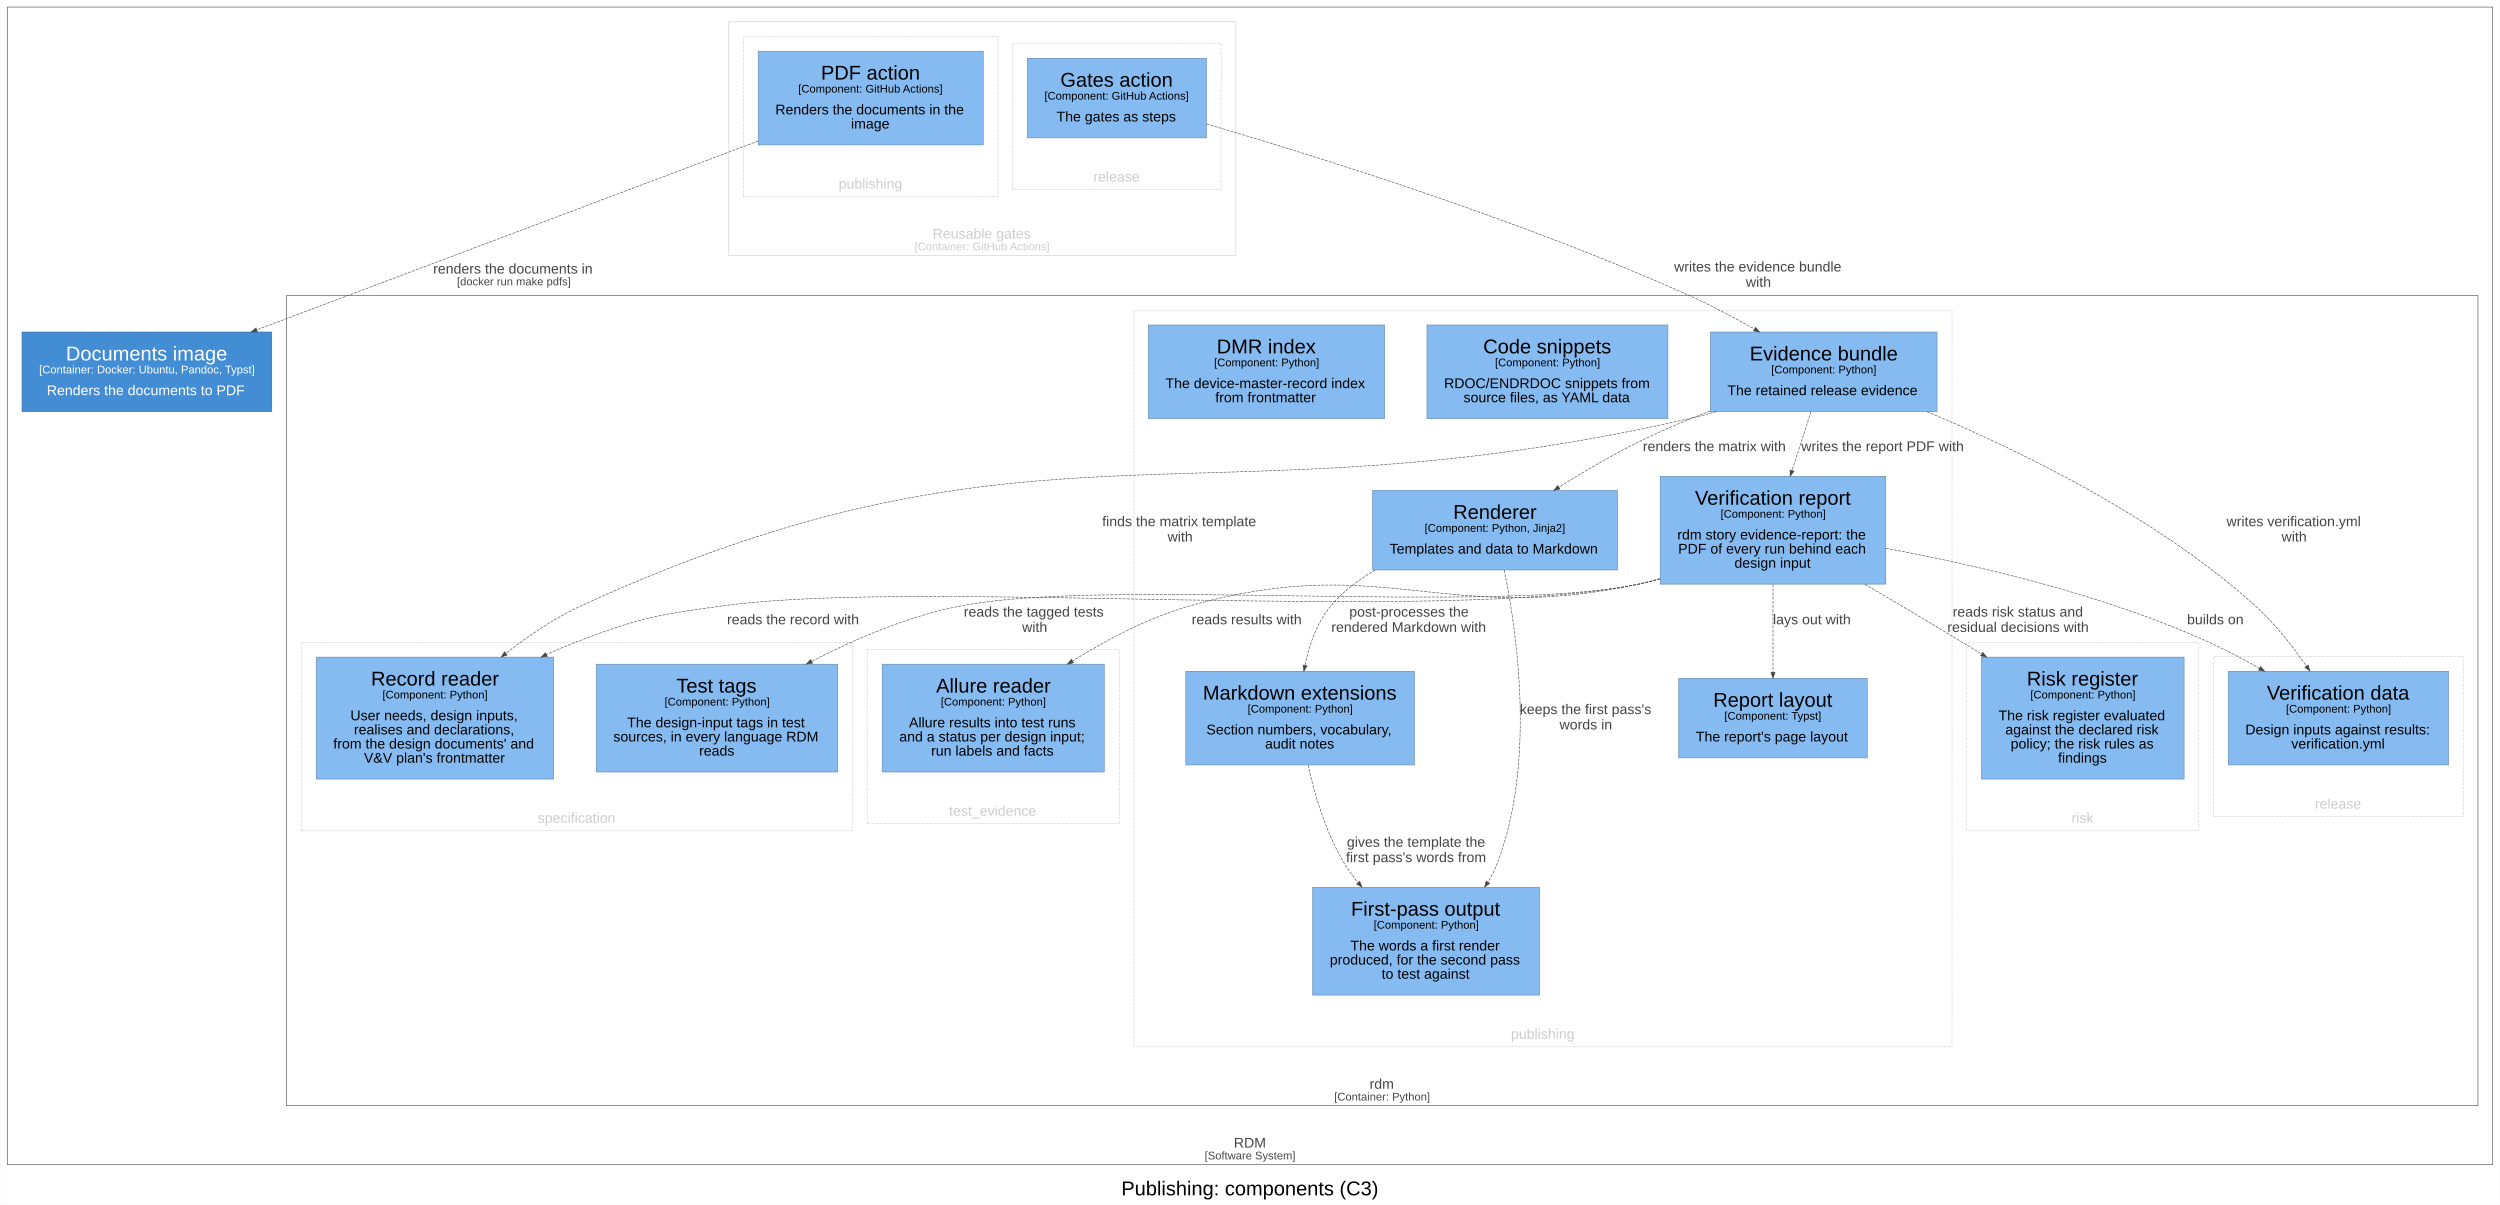
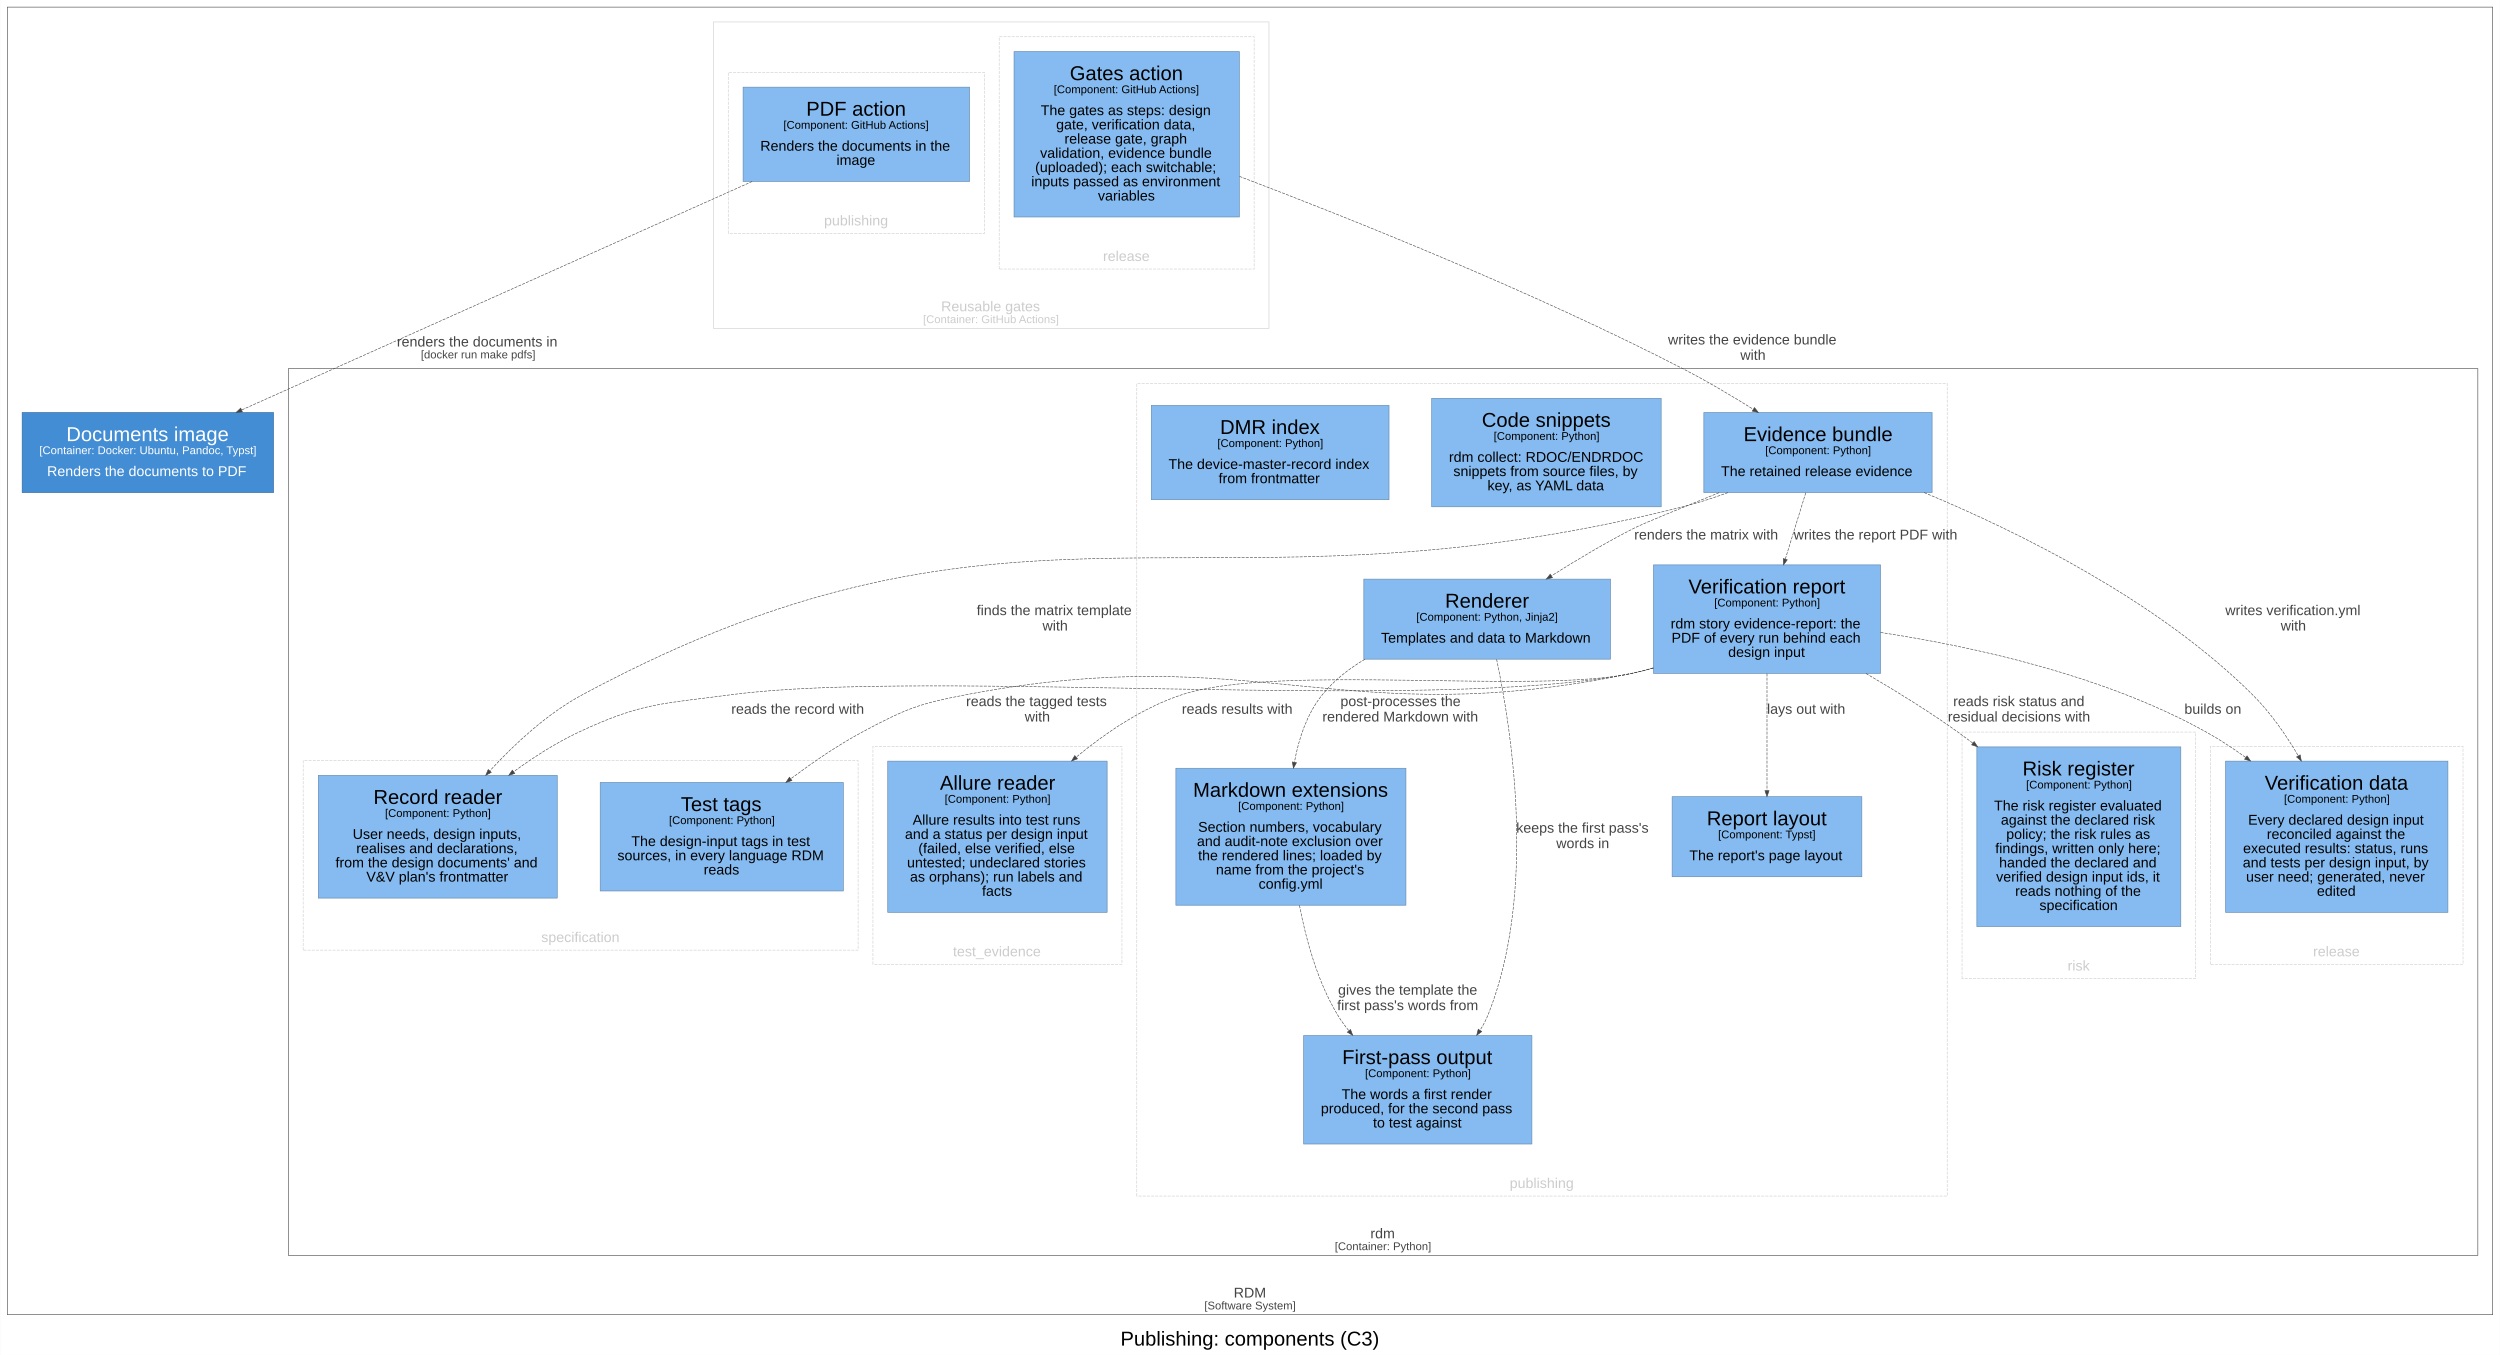
- <svg xmlns="http://www.w3.org/2000/svg" width="4244pt" height="2045pt" viewBox="0.00 0.00 4244.00 2045.40">
-   <g id="graph0" class="graph" transform="scale(1 1) rotate(0) translate(4 2041.4)">
-     <polygon fill="white" stroke="transparent" points="-4,4 -4,-2041.4 4240,-2041.4 4240,4 -4,4" />
-     <text text-anchor="start" x="1899.5" y="-11.8" font-family="Arial" font-size="34.00">Publishing: components (C3)</text>
+ <svg xmlns="http://www.w3.org/2000/svg" width="4216pt" height="2285pt" viewBox="0.00 0.00 4216.00 2285.40">
+   <g id="graph0" class="graph" transform="scale(1 1) rotate(0) translate(4 2281.4)">
+     <polygon fill="white" stroke="transparent" points="-4,4 -4,-2281.4 4212,-2281.4 4212,4 -4,4" />
+     <text text-anchor="start" x="1885.5" y="-11.8" font-family="Arial" font-size="34.00">Publishing: components (C3)</text>
    <g id="clust1" class="cluster">
-       <polygon fill="none" stroke="#444444" points="8,-64 8,-2029.4 4228,-2029.4 4228,-64 8,-64" />
-       <text text-anchor="start" x="2090.5" y="-92.8" font-family="Arial" font-size="24.00" fill="#444444">RDM</text>
-       <text text-anchor="start" x="2041" y="-72.8" font-family="Arial" font-size="19.00" fill="#444444">[Software System]</text>
+       <polygon fill="none" stroke="#444444" points="8,-64 8,-2269.4 4200,-2269.4 4200,-64 8,-64" />
+       <text text-anchor="start" x="2076.5" y="-92.8" font-family="Arial" font-size="24.00" fill="#444444">RDM</text>
+       <text text-anchor="start" x="2027" y="-72.8" font-family="Arial" font-size="19.00" fill="#444444">[Software System]</text>
    </g>
    <g id="clust2" class="cluster">
-       <polygon fill="none" stroke="#cccccc" points="1233,-1607.6 1233,-2004.4 2094,-2004.4 2094,-1607.6 1233,-1607.6" />
-       <text text-anchor="start" x="1579" y="-1636.4" font-family="Arial" font-size="24.00" fill="#cccccc">Reusable gates</text>
-       <text text-anchor="start" x="1548.5" y="-1616.4" font-family="Arial" font-size="19.00" fill="#cccccc">[Container: GitHub Actions]</text>
+       <polygon fill="none" stroke="#cccccc" points="1199,-1727.6 1199,-2244.4 2136,-2244.4 2136,-1727.6 1199,-1727.6" />
+       <text text-anchor="start" x="1583" y="-1756.4" font-family="Arial" font-size="24.00" fill="#cccccc">Reusable gates</text>
+       <text text-anchor="start" x="1552.5" y="-1736.4" font-family="Arial" font-size="19.00" fill="#cccccc">[Container: GitHub Actions]</text>
    </g>
    <g id="clust3" class="cluster">
-       <polygon fill="none" stroke="#cccccc" stroke-dasharray="5,2" points="1258,-1707.6 1258,-1979.4 1690,-1979.4 1690,-1707.6 1258,-1707.6" />
-       <text text-anchor="start" x="1419.5" y="-1721.2" font-family="Arial" font-size="24.00" fill="#cccccc">publishing</text>
+       <polygon fill="none" stroke="#cccccc" stroke-dasharray="5,2" points="1224,-1887.6 1224,-2159.4 1656,-2159.4 1656,-1887.6 1224,-1887.6" />
+       <text text-anchor="start" x="1385.5" y="-1901.2" font-family="Arial" font-size="24.00" fill="#cccccc">publishing</text>
    </g>
    <g id="clust4" class="cluster">
-       <polygon fill="none" stroke="#cccccc" stroke-dasharray="5,2" points="1715,-1719.6 1715,-1967.4 2069,-1967.4 2069,-1719.6 1715,-1719.6" />
-       <text text-anchor="start" x="1852" y="-1733.2" font-family="Arial" font-size="24.00" fill="#cccccc">release</text>
+       <polygon fill="none" stroke="#cccccc" stroke-dasharray="5,2" points="1681,-1827.6 1681,-2219.4 2111,-2219.4 2111,-1827.6 1681,-1827.6" />
+       <text text-anchor="start" x="1856" y="-1841.2" font-family="Arial" font-size="24.00" fill="#cccccc">release</text>
    </g>
    <g id="clust5" class="cluster">
-       <polygon fill="none" stroke="#444444" points="482,-164 482,-1539.6 4203,-1539.6 4203,-164 482,-164" />
-       <text text-anchor="start" x="2321" y="-192.8" font-family="Arial" font-size="24.00" fill="#444444">rdm</text>
-       <text text-anchor="start" x="2261" y="-172.8" font-family="Arial" font-size="19.00" fill="#444444">[Container: Python]</text>
+       <polygon fill="none" stroke="#444444" points="482,-164 482,-1659.6 4175,-1659.6 4175,-164 482,-164" />
+       <text text-anchor="start" x="2307" y="-192.8" font-family="Arial" font-size="24.00" fill="#444444">rdm</text>
+       <text text-anchor="start" x="2247" y="-172.8" font-family="Arial" font-size="19.00" fill="#444444">[Container: Python]</text>
    </g>
    <g id="clust6" class="cluster">
-       <polygon fill="none" stroke="#cccccc" stroke-dasharray="5,2" points="1921,-264 1921,-1514.6 3310,-1514.6 3310,-264 1921,-264" />
-       <text text-anchor="start" x="2561" y="-277.6" font-family="Arial" font-size="24.00" fill="#cccccc">publishing</text>
+       <polygon fill="none" stroke="#cccccc" stroke-dasharray="5,2" points="1913,-264 1913,-1634.6 3280,-1634.6 3280,-264 1913,-264" />
+       <text text-anchor="start" x="2542" y="-277.6" font-family="Arial" font-size="24.00" fill="#cccccc">publishing</text>
    </g>
    <g id="clust7" class="cluster">
-       <polygon fill="none" stroke="#cccccc" stroke-dasharray="5,2" points="3754,-654.8 3754,-926.6 4178,-926.6 4178,-654.8 3754,-654.8" />
-       <text text-anchor="start" x="3926" y="-668.4" font-family="Arial" font-size="24.00" fill="#cccccc">release</text>
+       <polygon fill="none" stroke="#cccccc" stroke-dasharray="5,2" points="3724,-654.8 3724,-1022.6 4150,-1022.6 4150,-654.8 3724,-654.8" />
+       <text text-anchor="start" x="3897" y="-668.4" font-family="Arial" font-size="24.00" fill="#cccccc">release</text>
    </g>
    <g id="clust8" class="cluster">
-       <polygon fill="none" stroke="#cccccc" stroke-dasharray="5,2" points="3335,-630.8 3335,-950.6 3729,-950.6 3729,-630.8 3335,-630.8" />
-       <text text-anchor="start" x="3513" y="-644.4" font-family="Arial" font-size="24.00" fill="#cccccc">risk</text>
+       <polygon fill="none" stroke="#cccccc" stroke-dasharray="5,2" points="3305,-630.8 3305,-1046.6 3699,-1046.6 3699,-630.8 3305,-630.8" />
+       <text text-anchor="start" x="3483" y="-644.4" font-family="Arial" font-size="24.00" fill="#cccccc">risk</text>
    </g>
    <g id="clust9" class="cluster">
-       <polygon fill="none" stroke="#cccccc" stroke-dasharray="5,2" points="507,-630.8 507,-950.6 1443,-950.6 1443,-630.8 507,-630.8" />
-       <text text-anchor="start" x="908.5" y="-644.4" font-family="Arial" font-size="24.00" fill="#cccccc">specification</text>
+       <polygon fill="none" stroke="#cccccc" stroke-dasharray="5,2" points="507,-678.8 507,-998.6 1443,-998.6 1443,-678.8 507,-678.8" />
+       <text text-anchor="start" x="908.5" y="-692.4" font-family="Arial" font-size="24.00" fill="#cccccc">specification</text>
    </g>
    <g id="clust10" class="cluster">
-       <polygon fill="none" stroke="#cccccc" stroke-dasharray="5,2" points="1468,-642.8 1468,-938.6 1896,-938.6 1896,-642.8 1468,-642.8" />
-       <text text-anchor="start" x="1607" y="-656.4" font-family="Arial" font-size="24.00" fill="#cccccc">test_evidence</text>
+       <polygon fill="none" stroke="#cccccc" stroke-dasharray="5,2" points="1468,-654.8 1468,-1022.6 1888,-1022.6 1888,-654.8 1468,-654.8" />
+       <text text-anchor="start" x="1603" y="-668.4" font-family="Arial" font-size="24.00" fill="#cccccc">test_evidence</text>
    </g>
    <g id="50" class="node">
-       <polygon fill="#85bbf0" stroke="#5d82a8" points="1665,-1954.4 1283,-1954.4 1283,-1795.4 1665,-1795.4 1665,-1954.4" />
-       <text text-anchor="start" x="1389.5" y="-1906.2" font-family="Arial" font-size="34.00" fill="#000000">PDF action</text>
-       <text text-anchor="start" x="1351" y="-1884.2" font-family="Arial" font-size="19.00" fill="#000000">[Component: GitHub Actions]</text>
-       <text text-anchor="start" x="1312" y="-1847.2" font-family="Arial" font-size="24.00" fill="#000000">Renders the documents in the</text>
-       <text text-anchor="start" x="1440.5" y="-1823.2" font-family="Arial" font-size="24.00" fill="#000000">image</text>
+       <polygon fill="#85bbf0" stroke="#5d82a8" points="1631,-2134.4 1249,-2134.4 1249,-1975.4 1631,-1975.4 1631,-2134.4" />
+       <text text-anchor="start" x="1355.5" y="-2086.2" font-family="Arial" font-size="34.00" fill="#000000">PDF action</text>
+       <text text-anchor="start" x="1317" y="-2064.2" font-family="Arial" font-size="19.00" fill="#000000">[Component: GitHub Actions]</text>
+       <text text-anchor="start" x="1278" y="-2027.2" font-family="Arial" font-size="24.00" fill="#000000">Renders the documents in the</text>
+       <text text-anchor="start" x="1406.5" y="-2003.2" font-family="Arial" font-size="24.00" fill="#000000">image</text>
    </g>
    <g id="53" class="node">
-       <polygon fill="#438dd5" stroke="#2e6295" points="457,-1477.6 33,-1477.6 33,-1342.6 457,-1342.6 457,-1477.6" />
-       <text text-anchor="start" x="107.5" y="-1429.4" font-family="Arial" font-size="34.00" fill="#ffffff">Documents image</text>
-       <text text-anchor="start" x="62" y="-1407.4" font-family="Arial" font-size="19.00" fill="#ffffff">[Container: Docker: Ubuntu, Pandoc, Typst]</text>
-       <text text-anchor="start" x="75" y="-1370.4" font-family="Arial" font-size="24.00" fill="#ffffff">Renders the documents to PDF</text>
+       <polygon fill="#438dd5" stroke="#2e6295" points="457,-1585.6 33,-1585.6 33,-1450.6 457,-1450.6 457,-1585.6" />
+       <text text-anchor="start" x="107.5" y="-1537.4" font-family="Arial" font-size="34.00" fill="#ffffff">Documents image</text>
+       <text text-anchor="start" x="62" y="-1515.4" font-family="Arial" font-size="19.00" fill="#ffffff">[Container: Docker: Ubuntu, Pandoc, Typst]</text>
+       <text text-anchor="start" x="75" y="-1478.4" font-family="Arial" font-size="24.00" fill="#ffffff">Renders the documents to PDF</text>
    </g>
    <g id="116" class="edge">
-       <path fill="none" stroke="#444444" stroke-dasharray="5,2" d="M1282.98,-1801.97C1050.82,-1714.54 661.65,-1567.99 431.53,-1481.34" />
-       <polygon fill="#444444" stroke="#444444" points="432.64,-1478.02 422.05,-1477.77 430.18,-1484.57 432.64,-1478.02" />
-       <text text-anchor="start" x="731" y="-1576.9" font-family="Arial" font-size="24.00" fill="#444444">renders the documents in</text>
-       <text text-anchor="start" x="771.5" y="-1556.9" font-family="Arial" font-size="19.00" fill="#444444">[docker run make pdfs]</text>
+       <path fill="none" stroke="#444444" stroke-dasharray="5,2" d="M1264.32,-1975.28C1032.03,-1871.32 626.16,-1689.68 403.07,-1589.84" />
+       <polygon fill="#444444" stroke="#444444" points="404.46,-1586.63 393.9,-1585.74 401.6,-1593.02 404.46,-1586.63" />
+       <text text-anchor="start" x="665" y="-1696.9" font-family="Arial" font-size="24.00" fill="#444444">renders the documents in</text>
+       <text text-anchor="start" x="705.5" y="-1676.9" font-family="Arial" font-size="19.00" fill="#444444">[docker run make pdfs]</text>
    </g>
    <g id="49" class="node">
-       <polygon fill="#85bbf0" stroke="#5d82a8" points="2044,-1942.4 1740,-1942.4 1740,-1807.4 2044,-1807.4 2044,-1942.4" />
-       <text text-anchor="start" x="1796" y="-1894.2" font-family="Arial" font-size="34.00" fill="#000000">Gates action</text>
-       <text text-anchor="start" x="1769" y="-1872.2" font-family="Arial" font-size="19.00" fill="#000000">[Component: GitHub Actions]</text>
-       <text text-anchor="start" x="1789.5" y="-1835.2" font-family="Arial" font-size="24.00" fill="#000000">The gates as steps</text>
+       <polygon fill="#85bbf0" stroke="#5d82a8" points="2086,-2194.4 1706,-2194.4 1706,-1915.4 2086,-1915.4 2086,-2194.4" />
+       <text text-anchor="start" x="1800" y="-2146.2" font-family="Arial" font-size="34.00" fill="#000000">Gates action</text>
+       <text text-anchor="start" x="1773" y="-2124.2" font-family="Arial" font-size="19.00" fill="#000000">[Component: GitHub Actions]</text>
+       <text text-anchor="start" x="1751" y="-2087.2" font-family="Arial" font-size="24.00" fill="#000000">The gates as steps: design</text>
+       <text text-anchor="start" x="1777" y="-2063.2" font-family="Arial" font-size="24.00" fill="#000000">gate, verification data,</text>
+       <text text-anchor="start" x="1791" y="-2039.2" font-family="Arial" font-size="24.00" fill="#000000">release gate, graph</text>
+       <text text-anchor="start" x="1750" y="-2015.2" font-family="Arial" font-size="24.00" fill="#000000">validation, evidence bundle</text>
+       <text text-anchor="start" x="1741.5" y="-1991.2" font-family="Arial" font-size="24.00" fill="#000000">(uploaded); each switchable;</text>
+       <text text-anchor="start" x="1735" y="-1967.2" font-family="Arial" font-size="24.00" fill="#000000">inputs passed as environment</text>
+       <text text-anchor="start" x="1847.5" y="-1943.2" font-family="Arial" font-size="24.00" fill="#000000">variables</text>
    </g>
    <g id="34" class="node">
-       <polygon fill="#85bbf0" stroke="#5d82a8" points="3284.5,-1477.6 2899.5,-1477.6 2899.5,-1342.6 3284.5,-1342.6 3284.5,-1477.6" />
-       <text text-anchor="start" x="2966.5" y="-1429.4" font-family="Arial" font-size="34.00" fill="#000000">Evidence bundle</text>
-       <text text-anchor="start" x="3003" y="-1407.4" font-family="Arial" font-size="19.00" fill="#000000">[Component: Python]</text>
-       <text text-anchor="start" x="2928.5" y="-1370.4" font-family="Arial" font-size="24.00" fill="#000000">The retained release evidence</text>
+       <polygon fill="#85bbf0" stroke="#5d82a8" points="3254.5,-1585.6 2869.5,-1585.6 2869.5,-1450.6 3254.5,-1450.6 3254.5,-1585.6" />
+       <text text-anchor="start" x="2936.5" y="-1537.4" font-family="Arial" font-size="34.00" fill="#000000">Evidence bundle</text>
+       <text text-anchor="start" x="2973" y="-1515.4" font-family="Arial" font-size="19.00" fill="#000000">[Component: Python]</text>
+       <text text-anchor="start" x="2898.5" y="-1478.4" font-family="Arial" font-size="24.00" fill="#000000">The retained release evidence</text>
    </g>
    <g id="123" class="edge">
-       <path fill="none" stroke="#444444" stroke-dasharray="5,2" d="M2044.31,-1830.91C2238.5,-1773.99 2582.8,-1665.93 2864,-1539.6 2900.87,-1523.04 2939.65,-1502.47 2974.56,-1482.67" />
-       <polygon fill="#444444" stroke="#444444" points="2976.39,-1485.66 2983.35,-1477.66 2972.92,-1479.58 2976.39,-1485.66" />
-       <text text-anchor="start" x="2838" y="-1580.4" font-family="Arial" font-size="24.00" fill="#444444">writes the evidence bundle</text>
-       <text text-anchor="start" x="2960" y="-1554.4" font-family="Arial" font-size="24.00" fill="#444444">with</text>
+       <path fill="none" stroke="#444444" stroke-dasharray="5,2" d="M2086.31,-1983.86C2278.62,-1910.78 2582.47,-1788.99 2834,-1659.6 2873.71,-1639.17 2915.72,-1614.29 2952.71,-1591.18" />
+       <polygon fill="#444444" stroke="#444444" points="2954.9,-1593.94 2961.51,-1585.66 2951.18,-1588.01 2954.9,-1593.94" />
+       <text text-anchor="start" x="2809" y="-1700.4" font-family="Arial" font-size="24.00" fill="#444444">writes the evidence bundle</text>
+       <text text-anchor="start" x="2931" y="-1674.4" font-family="Arial" font-size="24.00" fill="#444444">with</text>
    </g>
    <g id="31" class="node">
-       <polygon fill="#85bbf0" stroke="#5d82a8" points="2742,-1208.6 2326,-1208.6 2326,-1073.6 2742,-1073.6 2742,-1208.6" />
-       <text text-anchor="start" x="2463" y="-1160.4" font-family="Arial" font-size="34.00" fill="#000000">Renderer</text>
-       <text text-anchor="start" x="2414.5" y="-1138.4" font-family="Arial" font-size="19.00" fill="#000000">[Component: Python, Jinja2]</text>
-       <text text-anchor="start" x="2355" y="-1101.4" font-family="Arial" font-size="24.00" fill="#000000">Templates and data to Markdown</text>
+       <polygon fill="#85bbf0" stroke="#5d82a8" points="2712,-1304.6 2296,-1304.6 2296,-1169.6 2712,-1169.6 2712,-1304.6" />
+       <text text-anchor="start" x="2433" y="-1256.4" font-family="Arial" font-size="34.00" fill="#000000">Renderer</text>
+       <text text-anchor="start" x="2384.5" y="-1234.4" font-family="Arial" font-size="19.00" fill="#000000">[Component: Python, Jinja2]</text>
+       <text text-anchor="start" x="2325" y="-1197.4" font-family="Arial" font-size="24.00" fill="#000000">Templates and data to Markdown</text>
    </g>
    <g id="32" class="node">
-       <polygon fill="#85bbf0" stroke="#5d82a8" points="2397,-901.6 2009,-901.6 2009,-742.6 2397,-742.6 2397,-901.6" />
-       <text text-anchor="start" x="2038" y="-853.4" font-family="Arial" font-size="34.00" fill="#000000">Markdown extensions</text>
-       <text text-anchor="start" x="2114" y="-831.4" font-family="Arial" font-size="19.00" fill="#000000">[Component: Python]</text>
-       <text text-anchor="start" x="2044" y="-794.4" font-family="Arial" font-size="24.00" fill="#000000">Section numbers, vocabulary,</text>
-       <text text-anchor="start" x="2143.5" y="-770.4" font-family="Arial" font-size="24.00" fill="#000000">audit notes</text>
+       <polygon fill="#85bbf0" stroke="#5d82a8" points="2367,-985.6 1979,-985.6 1979,-754.6 2367,-754.6 2367,-985.6" />
+       <text text-anchor="start" x="2008" y="-937.4" font-family="Arial" font-size="34.00" fill="#000000">Markdown extensions</text>
+       <text text-anchor="start" x="2084" y="-915.4" font-family="Arial" font-size="19.00" fill="#000000">[Component: Python]</text>
+       <text text-anchor="start" x="2016.5" y="-878.4" font-family="Arial" font-size="24.00" fill="#000000">Section numbers, vocabulary</text>
+       <text text-anchor="start" x="2014.5" y="-854.4" font-family="Arial" font-size="24.00" fill="#000000">and audit-note exclusion over</text>
+       <text text-anchor="start" x="2016.5" y="-830.4" font-family="Arial" font-size="24.00" fill="#000000">the rendered lines; loaded by</text>
+       <text text-anchor="start" x="2046.5" y="-806.4" font-family="Arial" font-size="24.00" fill="#000000">name from the project's</text>
+       <text text-anchor="start" x="2118.5" y="-782.4" font-family="Arial" font-size="24.00" fill="#000000">config.yml</text>
    </g>
    <g id="113" class="edge">
-       <path fill="none" stroke="#444444" stroke-dasharray="5,2" d="M2330.67,-1073.51C2302.72,-1057.41 2276.59,-1037.68 2256,-1013.6 2231.83,-985.34 2218.63,-946.9 2211.44,-911.94" />
-       <polygon fill="#444444" stroke="#444444" points="2214.79,-910.87 2209.48,-901.71 2207.92,-912.19 2214.79,-910.87" />
-       <text text-anchor="start" x="2286.5" y="-994.4" font-family="Arial" font-size="24.00" fill="#444444">post-processes the</text>
-       <text text-anchor="start" x="2256" y="-968.4" font-family="Arial" font-size="24.00" fill="#444444">rendered Markdown with</text>
+       <path fill="none" stroke="#444444" stroke-dasharray="5,2" d="M2297.8,-1169.42C2270.66,-1153.39 2245.53,-1133.7 2226,-1109.6 2200.08,-1077.63 2186.2,-1035.63 2178.95,-995.8" />
+       <polygon fill="#444444" stroke="#444444" points="2182.36,-995.01 2177.24,-985.73 2175.46,-996.17 2182.36,-995.01" />
+       <text text-anchor="start" x="2256.5" y="-1090.4" font-family="Arial" font-size="24.00" fill="#444444">post-processes the</text>
+       <text text-anchor="start" x="2226" y="-1064.4" font-family="Arial" font-size="24.00" fill="#444444">rendered Markdown with</text>
    </g>
    <g id="33" class="node">
-       <polygon fill="#85bbf0" stroke="#5d82a8" points="2609.5,-534.8 2224.5,-534.8 2224.5,-351.8 2609.5,-351.8 2609.5,-534.8" />
-       <text text-anchor="start" x="2289.5" y="-486.6" font-family="Arial" font-size="34.00" fill="#000000">First-pass output</text>
-       <text text-anchor="start" x="2328" y="-464.6" font-family="Arial" font-size="19.00" fill="#000000">[Component: Python]</text>
-       <text text-anchor="start" x="2288.5" y="-427.6" font-family="Arial" font-size="24.00" fill="#000000">The words a first render</text>
-       <text text-anchor="start" x="2253.5" y="-403.6" font-family="Arial" font-size="24.00" fill="#000000">produced, for the second pass</text>
-       <text text-anchor="start" x="2341.5" y="-379.6" font-family="Arial" font-size="24.00" fill="#000000">to test against</text>
+       <polygon fill="#85bbf0" stroke="#5d82a8" points="2579.5,-534.8 2194.5,-534.8 2194.5,-351.8 2579.5,-351.8 2579.5,-534.8" />
+       <text text-anchor="start" x="2259.5" y="-486.6" font-family="Arial" font-size="34.00" fill="#000000">First-pass output</text>
+       <text text-anchor="start" x="2298" y="-464.6" font-family="Arial" font-size="19.00" fill="#000000">[Component: Python]</text>
+       <text text-anchor="start" x="2258.5" y="-427.6" font-family="Arial" font-size="24.00" fill="#000000">The words a first render</text>
+       <text text-anchor="start" x="2223.5" y="-403.6" font-family="Arial" font-size="24.00" fill="#000000">produced, for the second pass</text>
+       <text text-anchor="start" x="2311.5" y="-379.6" font-family="Arial" font-size="24.00" fill="#000000">to test against</text>
    </g>
    <g id="114" class="edge">
-       <path fill="none" stroke="#444444" stroke-dasharray="5,2" d="M2549.65,-1073.57C2572.08,-964.19 2603.66,-741.47 2536,-570.8 2532.29,-561.45 2527.53,-552.38 2522.05,-543.69" />
-       <polygon fill="#444444" stroke="#444444" points="2524.8,-541.5 2516.34,-535.12 2518.97,-545.38 2524.8,-541.5" />
-       <text text-anchor="start" x="2576" y="-828.9" font-family="Arial" font-size="24.00" fill="#444444">keeps the first pass's</text>
-       <text text-anchor="start" x="2643.5" y="-802.9" font-family="Arial" font-size="24.00" fill="#444444">words in</text>
+       <path fill="none" stroke="#444444" stroke-dasharray="5,2" d="M2519.94,-1169.36C2546.07,-1045.99 2587.41,-776.15 2506,-570.8 2502.29,-561.45 2497.53,-552.38 2492.05,-543.69" />
+       <polygon fill="#444444" stroke="#444444" points="2494.8,-541.5 2486.34,-535.12 2488.97,-545.38 2494.8,-541.5" />
+       <text text-anchor="start" x="2553" y="-876.9" font-family="Arial" font-size="24.00" fill="#444444">keeps the first pass's</text>
+       <text text-anchor="start" x="2620.5" y="-850.9" font-family="Arial" font-size="24.00" fill="#444444">words in</text>
    </g>
    <g id="115" class="edge">
-       <path fill="none" stroke="#444444" stroke-dasharray="5,2" d="M2216.55,-742.48C2228,-690.8 2247.96,-623.28 2281,-570.8 2287.05,-561.2 2294,-551.84 2301.5,-542.85" />
-       <polygon fill="#444444" stroke="#444444" points="2304.34,-544.91 2308.22,-535.05 2299.04,-540.34 2304.34,-544.91" />
-       <text text-anchor="start" x="2282.5" y="-603.6" font-family="Arial" font-size="24.00" fill="#444444">gives the template the</text>
-       <text text-anchor="start" x="2281" y="-577.6" font-family="Arial" font-size="24.00" fill="#444444">first pass's words from</text>
+       <path fill="none" stroke="#444444" stroke-dasharray="5,2" d="M2187.41,-754.47C2198.45,-696.37 2217.7,-626.51 2251,-570.8 2256.76,-561.17 2263.46,-551.81 2270.75,-542.84" />
+       <polygon fill="#444444" stroke="#444444" points="2273.54,-544.97 2277.3,-535.06 2268.18,-540.46 2273.54,-544.97" />
+       <text text-anchor="start" x="2252.5" y="-603.6" font-family="Arial" font-size="24.00" fill="#444444">gives the template the</text>
+       <text text-anchor="start" x="2251" y="-577.6" font-family="Arial" font-size="24.00" fill="#444444">first pass's words from</text>
    </g>
    <g id="96" class="edge">
-       <path fill="none" stroke="#444444" stroke-dasharray="5,2" d="M2899.27,-1343.59C2860.86,-1328.76 2821.21,-1312.16 2785,-1294.6 2736.72,-1271.19 2685.72,-1241.26 2642.39,-1214.12" />
-       <polygon fill="#444444" stroke="#444444" points="2644.16,-1211.1 2633.83,-1208.73 2640.43,-1217.02 2644.16,-1211.1" />
-       <text text-anchor="start" x="2785" y="-1275.4" font-family="Arial" font-size="24.00" fill="#444444">renders the matrix with</text>
+       <path fill="none" stroke="#444444" stroke-dasharray="5,2" d="M2895.31,-1450.43C2829.86,-1424 2766.77,-1398.09 2752,-1390.6 2704.98,-1366.75 2655.1,-1337.02 2612.5,-1310.15" />
+       <polygon fill="#444444" stroke="#444444" points="2614.12,-1307.04 2603.8,-1304.65 2610.38,-1312.95 2614.12,-1307.04" />
+       <text text-anchor="start" x="2752" y="-1371.4" font-family="Arial" font-size="24.00" fill="#444444">renders the matrix with</text>
    </g>
    <g id="37" class="node">
-       <polygon fill="#85bbf0" stroke="#5d82a8" points="3197.5,-1232.6 2814.5,-1232.6 2814.5,-1049.6 3197.5,-1049.6 3197.5,-1232.6" />
-       <text text-anchor="start" x="2873.5" y="-1184.4" font-family="Arial" font-size="34.00" fill="#000000">Verification report</text>
-       <text text-anchor="start" x="2917" y="-1162.4" font-family="Arial" font-size="19.00" fill="#000000">[Component: Python]</text>
-       <text text-anchor="start" x="2843.5" y="-1125.4" font-family="Arial" font-size="24.00" fill="#000000">rdm story evidence-report: the</text>
-       <text text-anchor="start" x="2845" y="-1101.4" font-family="Arial" font-size="24.00" fill="#000000">PDF of every run behind each</text>
-       <text text-anchor="start" x="2940.5" y="-1077.4" font-family="Arial" font-size="24.00" fill="#000000">design input</text>
+       <polygon fill="#85bbf0" stroke="#5d82a8" points="3167.5,-1328.6 2784.5,-1328.6 2784.5,-1145.6 3167.5,-1145.6 3167.5,-1328.6" />
+       <text text-anchor="start" x="2843.5" y="-1280.4" font-family="Arial" font-size="34.00" fill="#000000">Verification report</text>
+       <text text-anchor="start" x="2887" y="-1258.4" font-family="Arial" font-size="19.00" fill="#000000">[Component: Python]</text>
+       <text text-anchor="start" x="2813.5" y="-1221.4" font-family="Arial" font-size="24.00" fill="#000000">rdm story evidence-report: the</text>
+       <text text-anchor="start" x="2815" y="-1197.4" font-family="Arial" font-size="24.00" fill="#000000">PDF of every run behind each</text>
+       <text text-anchor="start" x="2910.5" y="-1173.4" font-family="Arial" font-size="24.00" fill="#000000">design input</text>
    </g>
    <g id="95" class="edge">
-       <path fill="none" stroke="#444444" stroke-dasharray="5,2" d="M3070.52,-1342.41C3060.81,-1312.26 3049.12,-1275.98 3038.38,-1242.62" />
-       <polygon fill="#444444" stroke="#444444" points="3041.62,-1241.29 3035.23,-1232.84 3034.96,-1243.43 3041.62,-1241.29" />
-       <text text-anchor="start" x="3054" y="-1275.4" font-family="Arial" font-size="24.00" fill="#444444">writes the report PDF with</text>
+       <path fill="none" stroke="#444444" stroke-dasharray="5,2" d="M3041.4,-1450.27C3031.09,-1416.83 3018.4,-1375.65 3006.95,-1338.5" />
+       <polygon fill="#444444" stroke="#444444" points="3010.2,-1337.17 3003.91,-1328.64 3003.51,-1339.23 3010.2,-1337.17" />
+       <text text-anchor="start" x="3021" y="-1371.4" font-family="Arial" font-size="24.00" fill="#444444">writes the report PDF with</text>
    </g>
    <g id="20" class="node">
-       <polygon fill="#85bbf0" stroke="#5d82a8" points="4153,-901.6 3779,-901.6 3779,-742.6 4153,-742.6 4153,-901.6" />
-       <text text-anchor="start" x="3844.5" y="-853.4" font-family="Arial" font-size="34.00" fill="#000000">Verification data</text>
-       <text text-anchor="start" x="3877" y="-831.4" font-family="Arial" font-size="19.00" fill="#000000">[Component: Python]</text>
-       <text text-anchor="start" x="3808" y="-794.4" font-family="Arial" font-size="24.00" fill="#000000">Design inputs against results:</text>
-       <text text-anchor="start" x="3886" y="-770.4" font-family="Arial" font-size="24.00" fill="#000000">verification.yml</text>
+       <polygon fill="#85bbf0" stroke="#5d82a8" points="4124.5,-997.6 3749.5,-997.6 3749.5,-742.6 4124.5,-742.6 4124.5,-997.6" />
+       <text text-anchor="start" x="3815.5" y="-949.4" font-family="Arial" font-size="34.00" fill="#000000">Verification data</text>
+       <text text-anchor="start" x="3848" y="-927.4" font-family="Arial" font-size="19.00" fill="#000000">[Component: Python]</text>
+       <text text-anchor="start" x="3787.5" y="-890.4" font-family="Arial" font-size="24.00" fill="#000000">Every declared design input</text>
+       <text text-anchor="start" x="3819" y="-866.4" font-family="Arial" font-size="24.00" fill="#000000">reconciled against the</text>
+       <text text-anchor="start" x="3779" y="-842.4" font-family="Arial" font-size="24.00" fill="#000000">executed results: status, runs</text>
+       <text text-anchor="start" x="3778.5" y="-818.4" font-family="Arial" font-size="24.00" fill="#000000">and tests per design input, by</text>
+       <text text-anchor="start" x="3784" y="-794.4" font-family="Arial" font-size="24.00" fill="#000000">user need; generated, never</text>
+       <text text-anchor="start" x="3903.5" y="-770.4" font-family="Arial" font-size="24.00" fill="#000000">edited</text>
    </g>
    <g id="94" class="edge">
-       <path fill="none" stroke="#444444" stroke-dasharray="5,2" d="M3267.37,-1342.48C3425.51,-1276.26 3658.03,-1163.07 3824,-1013.6 3857.2,-983.7 3887.73,-945 3911.9,-910.29" />
-       <polygon fill="#444444" stroke="#444444" points="3914.8,-912.25 3917.59,-902.03 3909.03,-908.28 3914.8,-912.25" />
-       <text text-anchor="start" x="3776" y="-1147.9" font-family="Arial" font-size="24.00" fill="#444444">writes verification.yml</text>
-       <text text-anchor="start" x="3869.5" y="-1121.9" font-family="Arial" font-size="24.00" fill="#444444">with</text>
+       <path fill="none" stroke="#444444" stroke-dasharray="5,2" d="M3241.12,-1450.56C3401.59,-1383.86 3635.56,-1268.29 3795,-1109.6 3824.88,-1079.86 3850.92,-1042.59 3872.26,-1006.41" />
+       <polygon fill="#444444" stroke="#444444" points="3875.3,-1008.14 3877.3,-997.74 3869.25,-1004.63 3875.3,-1008.14" />
+       <text text-anchor="start" x="3749" y="-1243.9" font-family="Arial" font-size="24.00" fill="#444444">writes verification.yml</text>
+       <text text-anchor="start" x="3842.5" y="-1217.9" font-family="Arial" font-size="24.00" fill="#444444">with</text>
    </g>
    <g id="7" class="node">
-       <polygon fill="#85bbf0" stroke="#5d82a8" points="935.5,-925.6 532.5,-925.6 532.5,-718.6 935.5,-718.6 935.5,-925.6" />
-       <text text-anchor="start" x="625.5" y="-877.4" font-family="Arial" font-size="34.00" fill="#000000">Record reader</text>
-       <text text-anchor="start" x="645" y="-855.4" font-family="Arial" font-size="19.00" fill="#000000">[Component: Python]</text>
-       <text text-anchor="start" x="590.5" y="-818.4" font-family="Arial" font-size="24.00" fill="#000000">User needs, design inputs,</text>
-       <text text-anchor="start" x="596.5" y="-794.4" font-family="Arial" font-size="24.00" fill="#000000">realises and declarations,</text>
-       <text text-anchor="start" x="561.5" y="-770.4" font-family="Arial" font-size="24.00" fill="#000000">from the design documents' and</text>
-       <text text-anchor="start" x="613.5" y="-746.4" font-family="Arial" font-size="24.00" fill="#000000">V&amp;V plan's frontmatter</text>
+       <polygon fill="#85bbf0" stroke="#5d82a8" points="935.5,-973.6 532.5,-973.6 532.5,-766.6 935.5,-766.6 935.5,-973.6" />
+       <text text-anchor="start" x="625.5" y="-925.4" font-family="Arial" font-size="34.00" fill="#000000">Record reader</text>
+       <text text-anchor="start" x="645" y="-903.4" font-family="Arial" font-size="19.00" fill="#000000">[Component: Python]</text>
+       <text text-anchor="start" x="590.5" y="-866.4" font-family="Arial" font-size="24.00" fill="#000000">User needs, design inputs,</text>
+       <text text-anchor="start" x="596.5" y="-842.4" font-family="Arial" font-size="24.00" fill="#000000">realises and declarations,</text>
+       <text text-anchor="start" x="561.5" y="-818.4" font-family="Arial" font-size="24.00" fill="#000000">from the design documents' and</text>
+       <text text-anchor="start" x="613.5" y="-794.4" font-family="Arial" font-size="24.00" fill="#000000">V&amp;V plan's frontmatter</text>
    </g>
    <g id="140" class="edge">
-       <path fill="none" stroke="#444444" stroke-dasharray="5,2" d="M2910.07,-1342.6C2894.6,-1338.12 2879.1,-1334.04 2864,-1330.6 2037.81,-1142.43 1754.48,-1366.25 984,-1013.6 938.6,-992.82 893.72,-962.56 854.79,-932.25" />
-       <polygon fill="#444444" stroke="#444444" points="856.6,-929.22 846.57,-925.79 852.27,-934.72 856.6,-929.22" />
-       <text text-anchor="start" x="1867" y="-1147.9" font-family="Arial" font-size="24.00" fill="#444444">finds the matrix template</text>
-       <text text-anchor="start" x="1978" y="-1121.9" font-family="Arial" font-size="24.00" fill="#444444">with</text>
+       <path fill="none" stroke="#444444" stroke-dasharray="5,2" d="M2910.2,-1450.51C2885.11,-1441.35 2859.09,-1432.93 2834,-1426.6 2022.58,-1221.94 1715.16,-1505.69 978,-1109.6 918.93,-1077.86 864.39,-1027.56 821.93,-981.32" />
+       <polygon fill="#444444" stroke="#444444" points="824.26,-978.68 814.95,-973.63 819.08,-983.39 824.26,-978.68" />
+       <text text-anchor="start" x="1643" y="-1243.9" font-family="Arial" font-size="24.00" fill="#444444">finds the matrix template</text>
+       <text text-anchor="start" x="1754" y="-1217.9" font-family="Arial" font-size="24.00" fill="#444444">with</text>
    </g>
    <g id="35" class="node">
-       <polygon fill="#85bbf0" stroke="#5d82a8" points="2827.5,-1489.6 2418.5,-1489.6 2418.5,-1330.6 2827.5,-1330.6 2827.5,-1489.6" />
-       <text text-anchor="start" x="2514" y="-1441.4" font-family="Arial" font-size="34.00" fill="#000000">Code snippets</text>
-       <text text-anchor="start" x="2534" y="-1419.4" font-family="Arial" font-size="19.00" fill="#000000">[Component: Python]</text>
-       <text text-anchor="start" x="2447.5" y="-1382.4" font-family="Arial" font-size="24.00" fill="#000000">RDOC/ENDRDOC snippets from</text>
-       <text text-anchor="start" x="2480.5" y="-1358.4" font-family="Arial" font-size="24.00" fill="#000000">source files, as YAML data</text>
+       <polygon fill="#85bbf0" stroke="#5d82a8" points="2797.5,-1609.6 2410.5,-1609.6 2410.5,-1426.6 2797.5,-1426.6 2797.5,-1609.6" />
+       <text text-anchor="start" x="2495" y="-1561.4" font-family="Arial" font-size="34.00" fill="#000000">Code snippets</text>
+       <text text-anchor="start" x="2515" y="-1539.4" font-family="Arial" font-size="19.00" fill="#000000">[Component: Python]</text>
+       <text text-anchor="start" x="2439.5" y="-1502.4" font-family="Arial" font-size="24.00" fill="#000000">rdm collect: RDOC/ENDRDOC</text>
+       <text text-anchor="start" x="2447" y="-1478.4" font-family="Arial" font-size="24.00" fill="#000000">snippets from source files, by</text>
+       <text text-anchor="start" x="2504.5" y="-1454.4" font-family="Arial" font-size="24.00" fill="#000000">key, as YAML data</text>
    </g>
    <g id="36" class="node">
-       <polygon fill="#85bbf0" stroke="#5d82a8" points="2346.5,-1489.6 1945.5,-1489.6 1945.5,-1330.6 2346.5,-1330.6 2346.5,-1489.6" />
-       <text text-anchor="start" x="2061.5" y="-1441.4" font-family="Arial" font-size="34.00" fill="#000000">DMR index</text>
-       <text text-anchor="start" x="2057" y="-1419.4" font-family="Arial" font-size="19.00" fill="#000000">[Component: Python]</text>
-       <text text-anchor="start" x="1974.5" y="-1382.4" font-family="Arial" font-size="24.00" fill="#000000">The device-master-record index</text>
-       <text text-anchor="start" x="2059" y="-1358.4" font-family="Arial" font-size="24.00" fill="#000000">from frontmatter</text>
+       <polygon fill="#85bbf0" stroke="#5d82a8" points="2338.5,-1597.6 1937.5,-1597.6 1937.5,-1438.6 2338.5,-1438.6 2338.5,-1597.6" />
+       <text text-anchor="start" x="2053.5" y="-1549.4" font-family="Arial" font-size="34.00" fill="#000000">DMR index</text>
+       <text text-anchor="start" x="2049" y="-1527.4" font-family="Arial" font-size="19.00" fill="#000000">[Component: Python]</text>
+       <text text-anchor="start" x="1966.5" y="-1490.4" font-family="Arial" font-size="24.00" fill="#000000">The device-master-record index</text>
+       <text text-anchor="start" x="2051" y="-1466.4" font-family="Arial" font-size="24.00" fill="#000000">from frontmatter</text>
    </g>
    <g id="38" class="node">
-       <polygon fill="#85bbf0" stroke="#5d82a8" points="3166,-889.6 2846,-889.6 2846,-754.6 3166,-754.6 3166,-889.6" />
-       <text text-anchor="start" x="2904.5" y="-841.4" font-family="Arial" font-size="34.00" fill="#000000">Report layout</text>
-       <text text-anchor="start" x="2923.5" y="-819.4" font-family="Arial" font-size="19.00" fill="#000000">[Component: Typst]</text>
-       <text text-anchor="start" x="2875" y="-782.4" font-family="Arial" font-size="24.00" fill="#000000">The report's page layout</text>
+       <polygon fill="#85bbf0" stroke="#5d82a8" points="3136,-937.6 2816,-937.6 2816,-802.6 3136,-802.6 3136,-937.6" />
+       <text text-anchor="start" x="2874.5" y="-889.4" font-family="Arial" font-size="34.00" fill="#000000">Report layout</text>
+       <text text-anchor="start" x="2893.5" y="-867.4" font-family="Arial" font-size="19.00" fill="#000000">[Component: Typst]</text>
+       <text text-anchor="start" x="2845" y="-830.4" font-family="Arial" font-size="24.00" fill="#000000">The report's page layout</text>
    </g>
    <g id="99" class="edge">
-       <path fill="none" stroke="#444444" stroke-dasharray="5,2" d="M3006,-1049.26C3006,-1002.07 3006,-945.04 3006,-900.05" />
-       <polygon fill="#444444" stroke="#444444" points="3009.5,-899.77 3006,-889.77 3002.5,-899.77 3009.5,-899.77" />
-       <text text-anchor="start" x="3006" y="-981.4" font-family="Arial" font-size="24.00" fill="#444444">lays out with</text>
+       <path fill="none" stroke="#444444" stroke-dasharray="5,2" d="M2976,-1145.41C2976,-1084.66 2976,-1005.56 2976,-947.92" />
+       <polygon fill="#444444" stroke="#444444" points="2979.5,-947.78 2976,-937.78 2972.5,-947.78 2979.5,-947.78" />
+       <text text-anchor="start" x="2976" y="-1077.4" font-family="Arial" font-size="24.00" fill="#444444">lays out with</text>
    </g>
    <g id="97" class="edge">
-       <path fill="none" stroke="#444444" stroke-dasharray="5,2" d="M3197.62,-1110.4C3351.05,-1082.12 3569.24,-1031.64 3747,-950.6 3775.18,-937.76 3804.41,-922.34 3832,-906.73" />
-       <polygon fill="#444444" stroke="#444444" points="3833.94,-909.65 3840.89,-901.66 3830.47,-903.57 3833.94,-909.65" />
-       <text text-anchor="start" x="3709" y="-981.4" font-family="Arial" font-size="24.00" fill="#444444">builds on</text>
+       <path fill="none" stroke="#444444" stroke-dasharray="5,2" d="M3167.54,-1214.65C3323.38,-1190.92 3544.91,-1142.53 3717,-1046.6 3739.42,-1034.1 3761.91,-1019.34 3783.48,-1003.77" />
+       <polygon fill="#444444" stroke="#444444" points="3785.69,-1006.49 3791.71,-997.77 3781.56,-1000.84 3785.69,-1006.49" />
+       <text text-anchor="start" x="3680" y="-1077.4" font-family="Arial" font-size="24.00" fill="#444444">builds on</text>
    </g>
    <g id="26" class="node">
-       <polygon fill="#85bbf0" stroke="#5d82a8" points="3704,-925.6 3360,-925.6 3360,-718.6 3704,-718.6 3704,-925.6" />
-       <text text-anchor="start" x="3437" y="-877.4" font-family="Arial" font-size="34.00" fill="#000000">Risk register</text>
-       <text text-anchor="start" x="3443" y="-855.4" font-family="Arial" font-size="19.00" fill="#000000">[Component: Python]</text>
-       <text text-anchor="start" x="3389" y="-818.4" font-family="Arial" font-size="24.00" fill="#000000">The risk register evaluated</text>
-       <text text-anchor="start" x="3400.5" y="-794.4" font-family="Arial" font-size="24.00" fill="#000000">against the declared risk</text>
-       <text text-anchor="start" x="3409.5" y="-770.4" font-family="Arial" font-size="24.00" fill="#000000">policy; the risk rules as</text>
-       <text text-anchor="start" x="3490" y="-746.4" font-family="Arial" font-size="24.00" fill="#000000">findings</text>
+       <polygon fill="#85bbf0" stroke="#5d82a8" points="3674,-1021.6 3330,-1021.6 3330,-718.6 3674,-718.6 3674,-1021.6" />
+       <text text-anchor="start" x="3407" y="-973.4" font-family="Arial" font-size="34.00" fill="#000000">Risk register</text>
+       <text text-anchor="start" x="3413" y="-951.4" font-family="Arial" font-size="19.00" fill="#000000">[Component: Python]</text>
+       <text text-anchor="start" x="3359" y="-914.4" font-family="Arial" font-size="24.00" fill="#000000">The risk register evaluated</text>
+       <text text-anchor="start" x="3370.5" y="-890.4" font-family="Arial" font-size="24.00" fill="#000000">against the declared risk</text>
+       <text text-anchor="start" x="3379.5" y="-866.4" font-family="Arial" font-size="24.00" fill="#000000">policy; the risk rules as</text>
+       <text text-anchor="start" x="3361" y="-842.4" font-family="Arial" font-size="24.00" fill="#000000">findings, written only here;</text>
+       <text text-anchor="start" x="3367.5" y="-818.4" font-family="Arial" font-size="24.00" fill="#000000">handed the declared and</text>
+       <text text-anchor="start" x="3362.5" y="-794.4" font-family="Arial" font-size="24.00" fill="#000000">verified design input ids, it</text>
+       <text text-anchor="start" x="3394.5" y="-770.4" font-family="Arial" font-size="24.00" fill="#000000">reads nothing of the</text>
+       <text text-anchor="start" x="3435.5" y="-746.4" font-family="Arial" font-size="24.00" fill="#000000">specification</text>
    </g>
    <g id="98" class="edge">
-       <path fill="none" stroke="#444444" stroke-dasharray="5,2" d="M3162.09,-1049.37C3214.95,-1018.34 3274.2,-983.23 3328,-950.6 3338.5,-944.23 3349.27,-937.65 3360.12,-930.98" />
-       <polygon fill="#444444" stroke="#444444" points="3362.16,-933.84 3368.84,-925.61 3358.49,-927.87 3362.16,-933.84" />
-       <text text-anchor="start" x="3311" y="-994.4" font-family="Arial" font-size="24.00" fill="#444444">reads risk status and</text>
-       <text text-anchor="start" x="3302" y="-968.4" font-family="Arial" font-size="24.00" fill="#444444">residual decisions with</text>
+       <path fill="none" stroke="#444444" stroke-dasharray="5,2" d="M3142.97,-1145.43C3193.94,-1115.76 3249.34,-1081.43 3298,-1046.6 3306.35,-1040.62 3314.77,-1034.38 3323.18,-1027.96" />
+       <polygon fill="#444444" stroke="#444444" points="3325.46,-1030.63 3331.25,-1021.75 3321.19,-1025.08 3325.46,-1030.63" />
+       <text text-anchor="start" x="3290" y="-1090.4" font-family="Arial" font-size="24.00" fill="#444444">reads risk status and</text>
+       <text text-anchor="start" x="3281" y="-1064.4" font-family="Arial" font-size="24.00" fill="#444444">residual decisions with</text>
    </g>
    <g id="163" class="edge">
-       <path fill="none" stroke="#444444" stroke-dasharray="5,2" d="M2814.35,-1058.53C2802.18,-1055.07 2790,-1052.04 2778,-1049.6 2440.8,-981.05 1571.13,-1058.68 1230,-1013.6 1112.98,-998.14 1082.23,-992.8 972,-950.6 956.08,-944.51 939.88,-937.57 923.81,-930.15" />
-       <polygon fill="#444444" stroke="#444444" points="924.9,-926.8 914.36,-925.74 921.93,-933.14 924.9,-926.8" />
-       <text text-anchor="start" x="1230" y="-981.4" font-family="Arial" font-size="24.00" fill="#444444">reads the record with</text>
+       <path fill="none" stroke="#444444" stroke-dasharray="5,2" d="M2784.34,-1154.54C2772.18,-1151.08 2760,-1148.04 2748,-1145.6 2417.13,-1078.26 1563.71,-1154.06 1229,-1109.6 1112.42,-1094.12 1078.51,-1096.47 972,-1046.6 934.01,-1028.81 896.03,-1004.51 861.92,-979.65" />
+       <polygon fill="#444444" stroke="#444444" points="863.92,-976.78 853.8,-973.66 859.77,-982.41 863.92,-976.78" />
+       <text text-anchor="start" x="1229" y="-1077.4" font-family="Arial" font-size="24.00" fill="#444444">reads the record with</text>
    </g>
    <g id="8" class="node">
-       <polygon fill="#85bbf0" stroke="#5d82a8" points="1418,-913.6 1008,-913.6 1008,-730.6 1418,-730.6 1418,-913.6" />
-       <text text-anchor="start" x="1144" y="-865.4" font-family="Arial" font-size="34.00" fill="#000000">Test tags</text>
-       <text text-anchor="start" x="1124" y="-843.4" font-family="Arial" font-size="19.00" fill="#000000">[Component: Python]</text>
-       <text text-anchor="start" x="1060.5" y="-806.4" font-family="Arial" font-size="24.00" fill="#000000">The design-input tags in test</text>
-       <text text-anchor="start" x="1037" y="-782.4" font-family="Arial" font-size="24.00" fill="#000000">sources, in every language RDM</text>
-       <text text-anchor="start" x="1182.5" y="-758.4" font-family="Arial" font-size="24.00" fill="#000000">reads</text>
+       <polygon fill="#85bbf0" stroke="#5d82a8" points="1418,-961.6 1008,-961.6 1008,-778.6 1418,-778.6 1418,-961.6" />
+       <text text-anchor="start" x="1144" y="-913.4" font-family="Arial" font-size="34.00" fill="#000000">Test tags</text>
+       <text text-anchor="start" x="1124" y="-891.4" font-family="Arial" font-size="19.00" fill="#000000">[Component: Python]</text>
+       <text text-anchor="start" x="1060.5" y="-854.4" font-family="Arial" font-size="24.00" fill="#000000">The design-input tags in test</text>
+       <text text-anchor="start" x="1037" y="-830.4" font-family="Arial" font-size="24.00" fill="#000000">sources, in every language RDM</text>
+       <text text-anchor="start" x="1182.5" y="-806.4" font-family="Arial" font-size="24.00" fill="#000000">reads</text>
    </g>
    <g id="168" class="edge">
-       <path fill="none" stroke="#444444" stroke-dasharray="5,2" d="M2814.32,-1058.65C2802.16,-1055.16 2789.99,-1052.09 2778,-1049.6 2528.52,-997.82 1882.57,-1059.8 1632,-1013.6 1542.33,-997.07 1449.35,-957.42 1373.82,-918.56" />
-       <polygon fill="#444444" stroke="#444444" points="1375.19,-915.32 1364.7,-913.82 1371.96,-921.53 1375.19,-915.32" />
-       <text text-anchor="start" x="1632" y="-994.4" font-family="Arial" font-size="24.00" fill="#444444">reads the tagged tests</text>
-       <text text-anchor="start" x="1731" y="-968.4" font-family="Arial" font-size="24.00" fill="#444444">with</text>
+       <path fill="none" stroke="#444444" stroke-dasharray="5,2" d="M2784.32,-1154.66C2772.16,-1151.17 2759.99,-1148.09 2748,-1145.6 2259.08,-1043.97 2115.49,-1203.32 1625,-1109.6 1543.8,-1094.09 1522.88,-1085.61 1450,-1046.6 1408.66,-1024.47 1366.58,-995.72 1329.56,-967.91" />
+       <polygon fill="#444444" stroke="#444444" points="1331.34,-964.87 1321.25,-961.62 1327.11,-970.45 1331.34,-964.87" />
+       <text text-anchor="start" x="1625" y="-1090.4" font-family="Arial" font-size="24.00" fill="#444444">reads the tagged tests</text>
+       <text text-anchor="start" x="1724" y="-1064.4" font-family="Arial" font-size="24.00" fill="#444444">with</text>
    </g>
    <g id="22" class="node">
-       <polygon fill="#85bbf0" stroke="#5d82a8" points="1870.5,-913.6 1493.5,-913.6 1493.5,-730.6 1870.5,-730.6 1870.5,-913.6" />
-       <text text-anchor="start" x="1585" y="-865.4" font-family="Arial" font-size="34.00" fill="#000000">Allure reader</text>
-       <text text-anchor="start" x="1593" y="-843.4" font-family="Arial" font-size="19.00" fill="#000000">[Component: Python]</text>
-       <text text-anchor="start" x="1539" y="-806.4" font-family="Arial" font-size="24.00" fill="#000000">Allure results into test runs</text>
-       <text text-anchor="start" x="1522.5" y="-782.4" font-family="Arial" font-size="24.00" fill="#000000">and a status per design input;</text>
-       <text text-anchor="start" x="1576.5" y="-758.4" font-family="Arial" font-size="24.00" fill="#000000">run labels and facts</text>
+       <polygon fill="#85bbf0" stroke="#5d82a8" points="1863,-997.6 1493,-997.6 1493,-742.6 1863,-742.6 1863,-997.6" />
+       <text text-anchor="start" x="1581" y="-949.4" font-family="Arial" font-size="34.00" fill="#000000">Allure reader</text>
+       <text text-anchor="start" x="1589" y="-927.4" font-family="Arial" font-size="19.00" fill="#000000">[Component: Python]</text>
+       <text text-anchor="start" x="1535" y="-890.4" font-family="Arial" font-size="24.00" fill="#000000">Allure results into test runs</text>
+       <text text-anchor="start" x="1522" y="-866.4" font-family="Arial" font-size="24.00" fill="#000000">and a status per design input</text>
+       <text text-anchor="start" x="1544.5" y="-842.4" font-family="Arial" font-size="24.00" fill="#000000">(failed, else verified, else</text>
+       <text text-anchor="start" x="1525.5" y="-818.4" font-family="Arial" font-size="24.00" fill="#000000">untested; undeclared stories</text>
+       <text text-anchor="start" x="1530.5" y="-794.4" font-family="Arial" font-size="24.00" fill="#000000">as orphans); run labels and</text>
+       <text text-anchor="start" x="1652" y="-770.4" font-family="Arial" font-size="24.00" fill="#000000">facts</text>
    </g>
    <g id="111" class="edge">
-       <path fill="none" stroke="#444444" stroke-dasharray="5,2" d="M2814.27,-1058.88C2802.12,-1055.33 2789.97,-1052.18 2778,-1049.6 2447.89,-978.33 2344.25,-1104.48 2019,-1013.6 1947.9,-993.73 1875.77,-955.84 1816.58,-919.05" />
-       <polygon fill="#444444" stroke="#444444" points="1818.27,-915.98 1807.94,-913.63 1814.55,-921.91 1818.27,-915.98" />
-       <text text-anchor="start" x="2019" y="-981.4" font-family="Arial" font-size="24.00" fill="#444444">reads results with</text>
+       <path fill="none" stroke="#444444" stroke-dasharray="5,2" d="M2784.27,-1154.88C2772.12,-1151.33 2759.97,-1148.18 2748,-1145.6 2582.95,-1109.97 2149.34,-1162.54 1989,-1109.6 1924.01,-1088.14 1862.08,-1046.72 1810.83,-1004.35" />
+       <polygon fill="#444444" stroke="#444444" points="1812.94,-1001.55 1803.03,-997.82 1808.45,-1006.92 1812.94,-1001.55" />
+       <text text-anchor="start" x="1989" y="-1077.4" font-family="Arial" font-size="24.00" fill="#444444">reads results with</text>
    </g>
  </g>
</svg>
